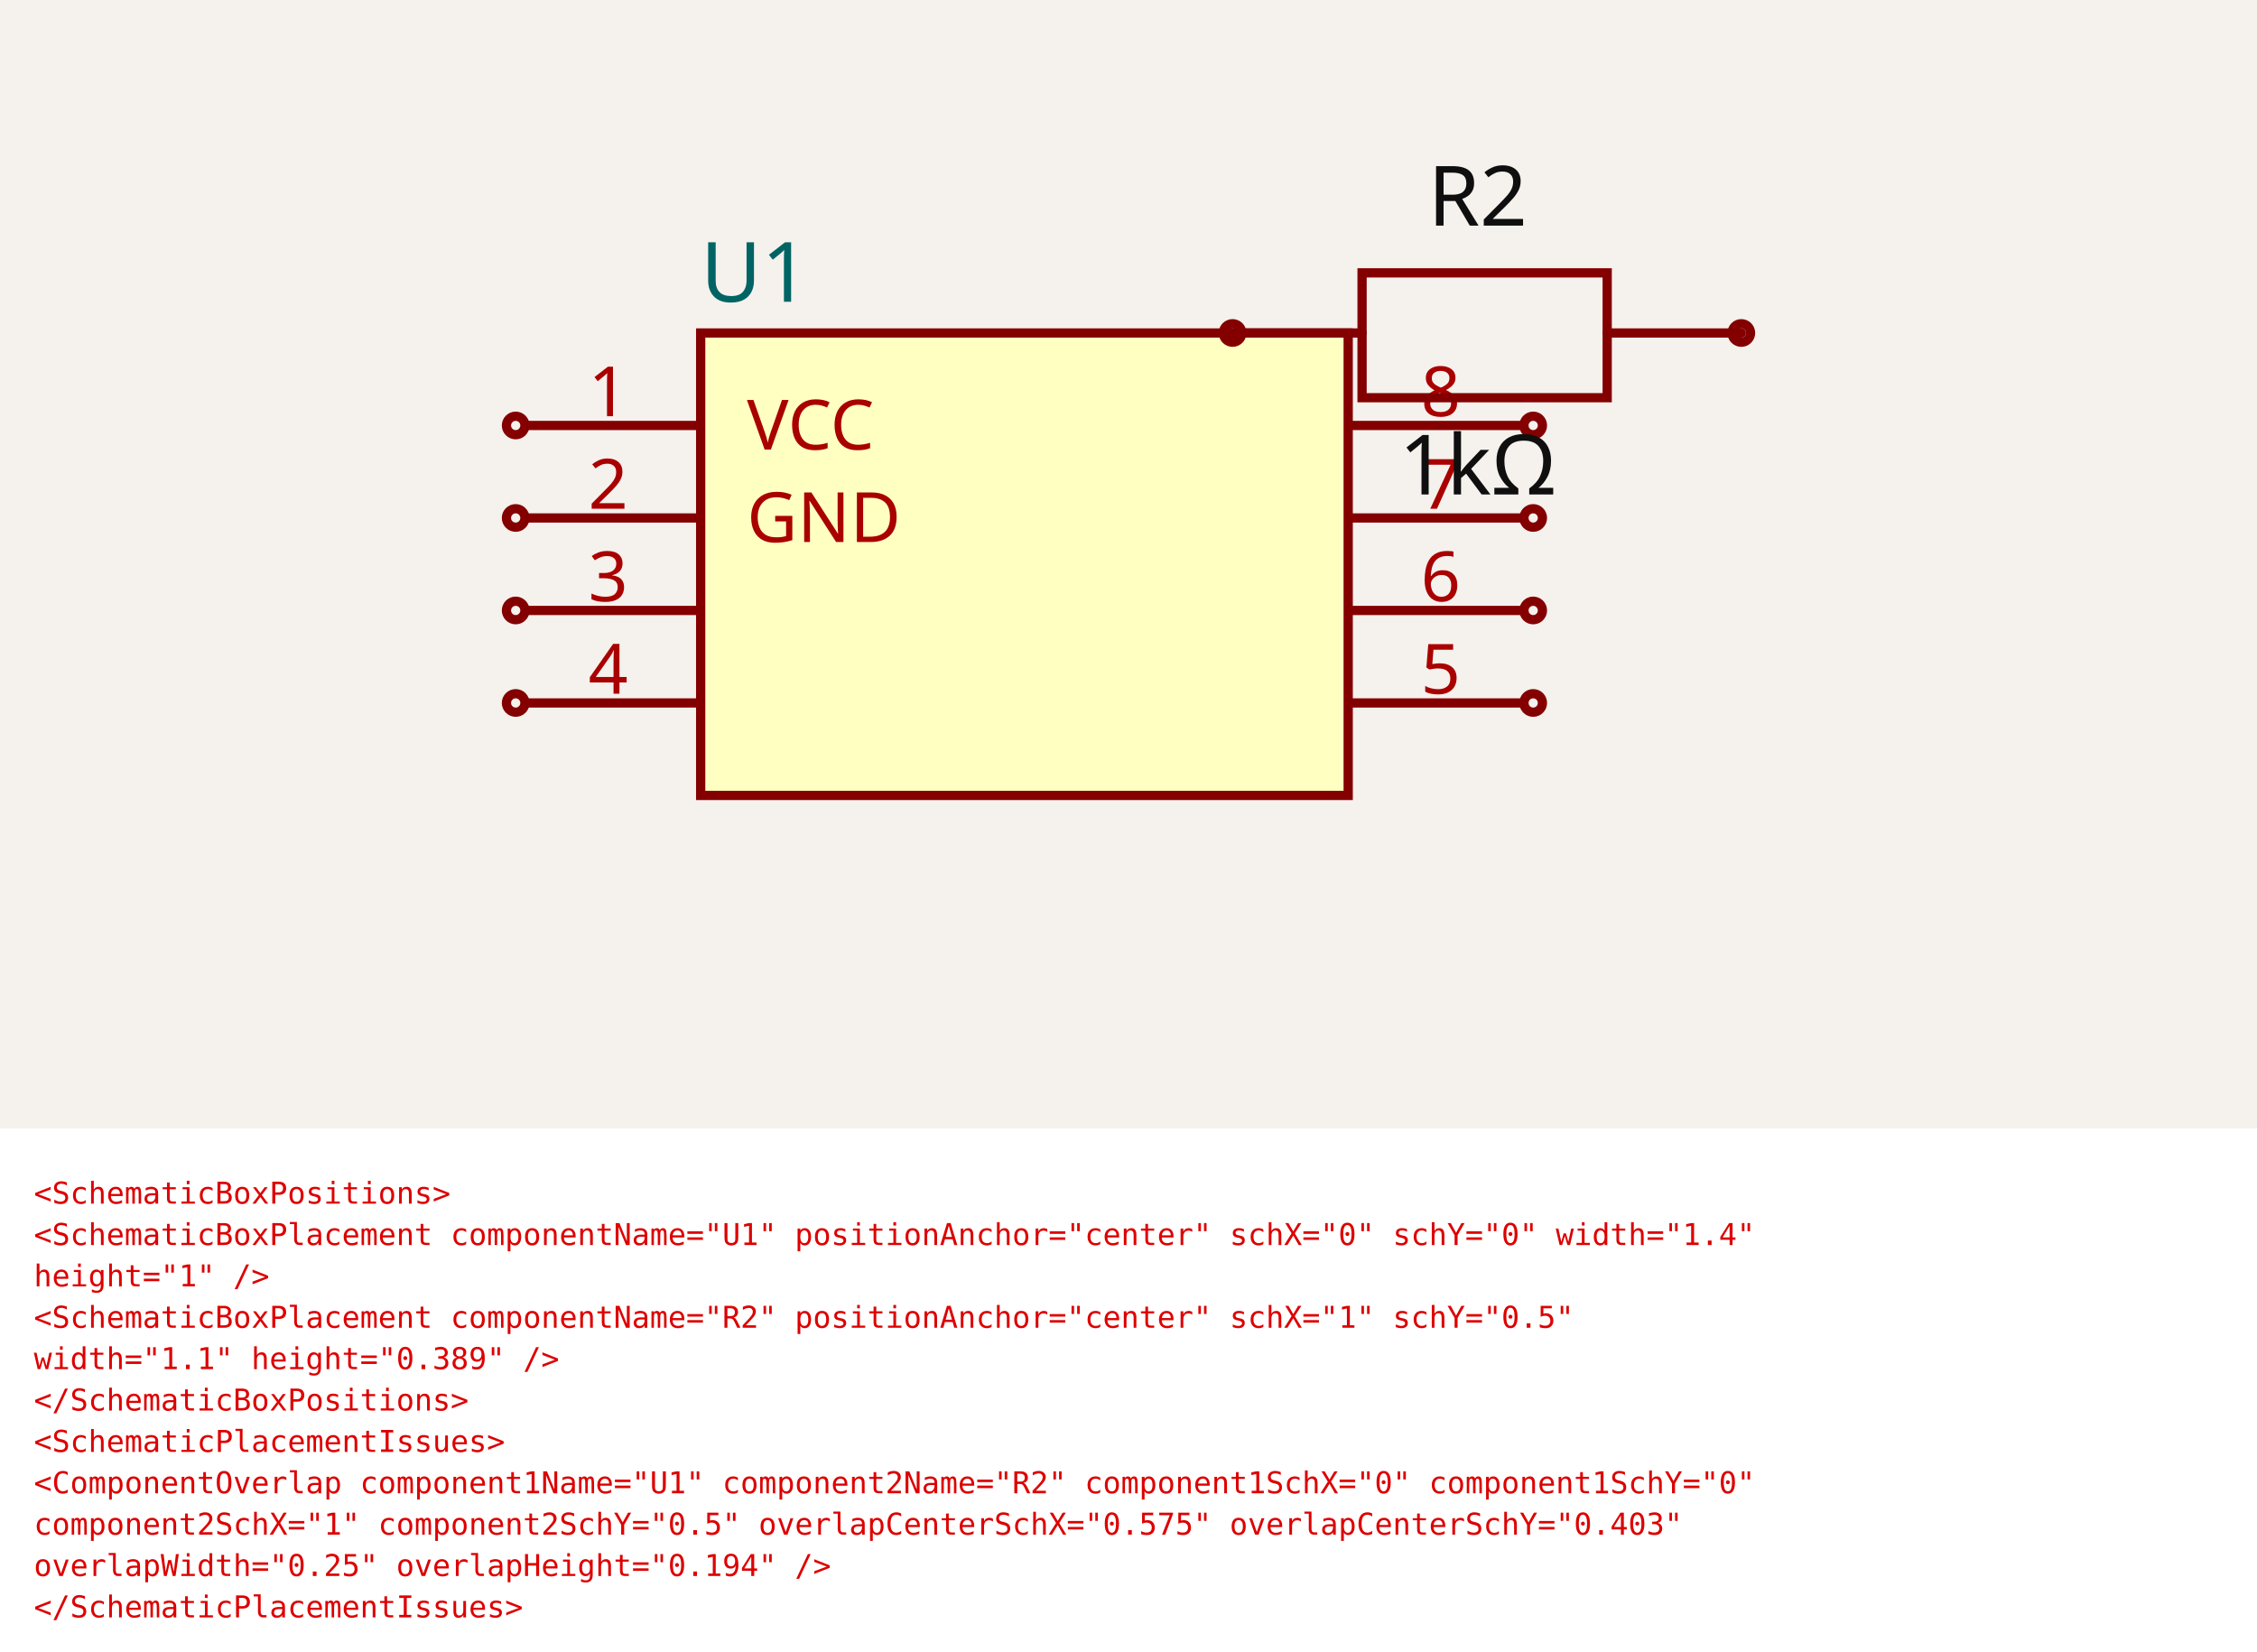
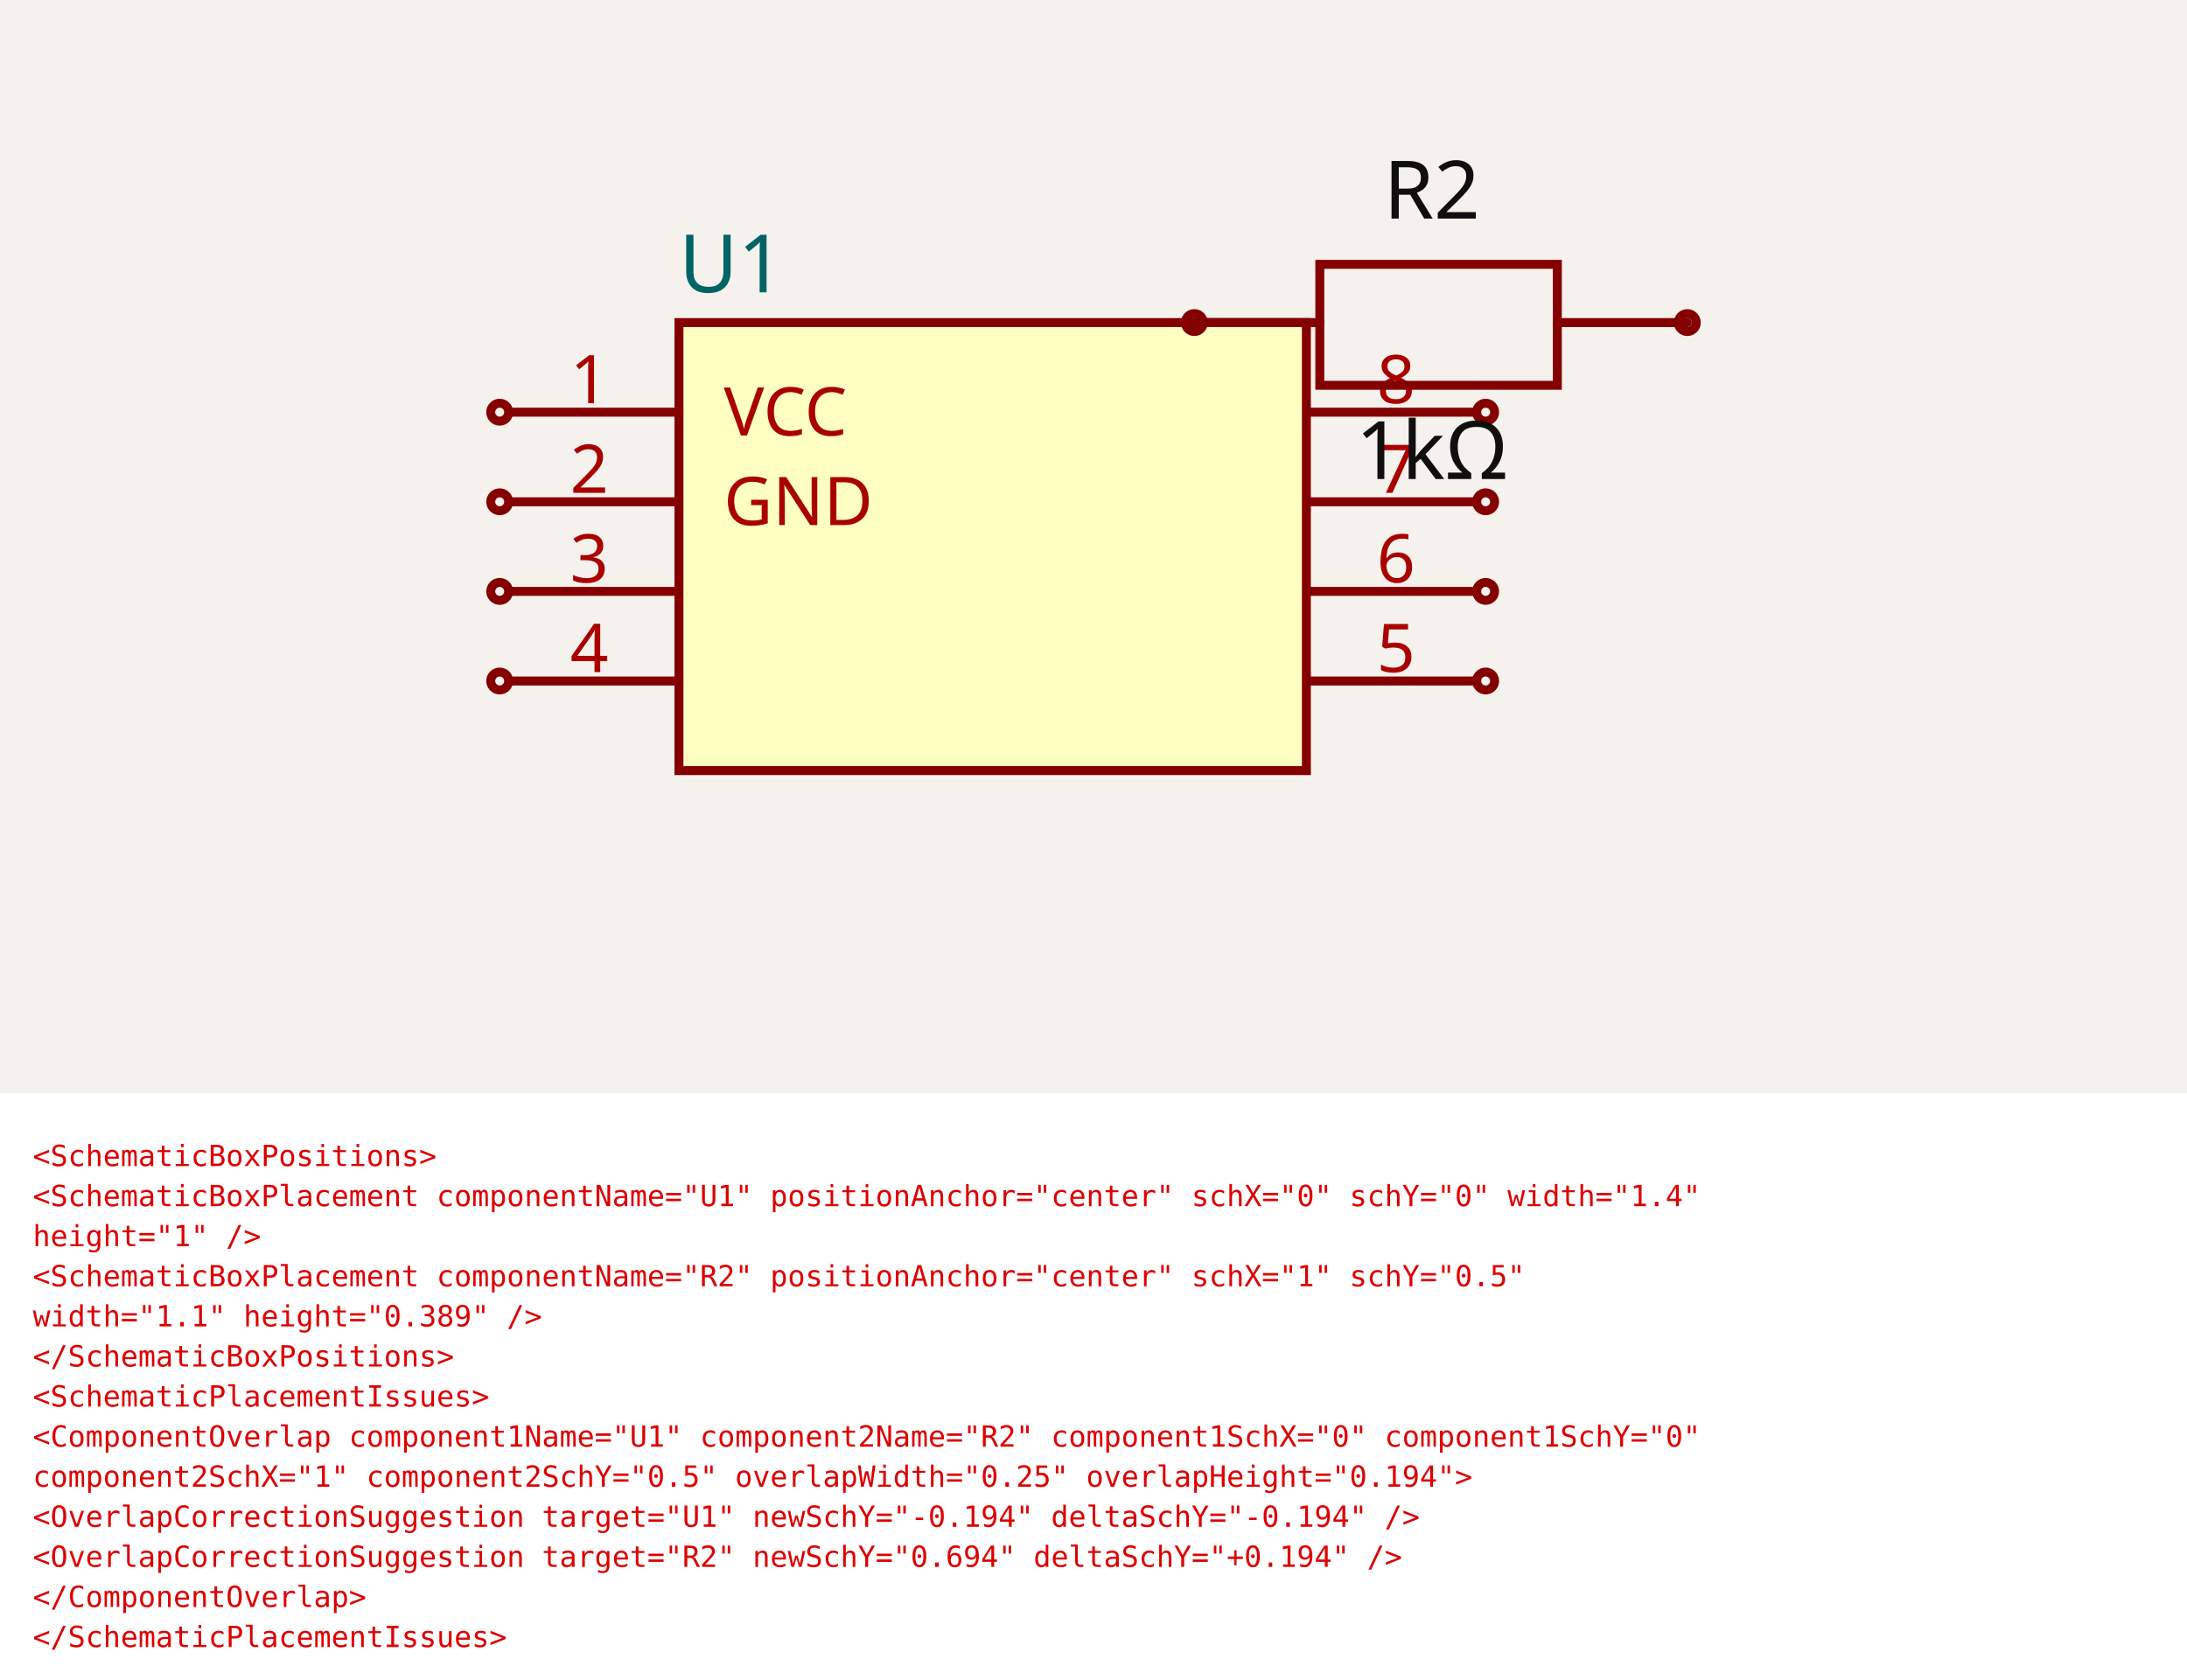
- <svg xmlns="http://www.w3.org/2000/svg" width="1200" height="878" viewBox="0 0 1200 878" role="img" aria-label="schematic analysis fixture">
+ <svg xmlns="http://www.w3.org/2000/svg" width="1200" height="922" viewBox="0 0 1200 922" role="img" aria-label="schematic analysis fixture">
  <g transform="translate(0, 0)">
    <style>
              .boundary { fill: rgb(245, 241, 237); }
              .schematic-boundary { fill: none; stroke: #fff; }
              .component { fill: none; stroke: rgb(132, 0, 0); }
              .chip { fill: rgb(255, 255, 194); stroke: rgb(132, 0, 0); }
              .component-pin { fill: none; stroke: rgb(132, 0, 0); }
              /* Basic per-trace hover fallback */
              .trace:hover {
                filter: invert(1);
              }
              .trace:hover .trace-crossing-outline {
                opacity: 0;
              }
              .trace:hover .trace-junction {
                filter: invert(1);
              }
              /* Net-hover highlighting: when a trace or its overlays are hovered,
                 invert color for all traces (base + overlays) sharing the same
                 subcircuit connectivity key. Also hide crossing outline during hover. */
              
              .text { font-family: sans-serif; fill: rgb(0, 150, 0); }
              .pin-number { fill: rgb(169, 0, 0); }
              .port-label { fill: rgb(0, 100, 100); }
              .component-name { fill: rgb(0, 100, 100); }
            </style>
    <rect class="boundary" x="0" y="0" width="1200" height="600" />
    <g data-circuit-json-type="schematic_component" data-schematic-component-id="schematic_component_0">
      <rect class="component chip" x="372.541" y="177.049" width="344.262" height="245.902" stroke-width="4.918px" fill="rgb(255, 255, 194)" stroke="rgb(132, 0, 0)" />
      <rect class="component-overlay" x="372.541" y="177.049" width="344.262" height="245.902" fill="transparent" />
      <text x="372.541" y="454.918" fill="#006464" text-anchor="start" dominant-baseline="middle" font-family="sans-serif" font-size="44.262px" transform="rotate(0, 372.541, 454.918)" />
      <text x="372.541" y="145.082" fill="#006464" text-anchor="start" dominant-baseline="middle" font-family="sans-serif" font-size="44.262px" transform="rotate(0, 372.541, 145.082)">U1</text>
      <line class="component-pin" x1="372.541" y1="226.23" x2="279.098" y2="226.23" stroke-width="4.918px" />
      <g data-schematic-port-id="source_port_0">
        <circle class="component-pin" cx="274.18" cy="226.23" r="4.918" stroke-width="4.918px" />
        <rect x="269.262" y="221.311" width="9.836" height="9.836" opacity="0" />
      </g>
      <text class="pin-number" x="323.361" y="221.311" style="font-family: sans-serif;" fill="rgb(169, 0, 0)" text-anchor="middle" dominant-baseline="auto" font-size="36.885px" transform="">1</text>
      <text class="pin-number" x="397.131" y="226.23" style="font-family: sans-serif;" fill="rgb(169, 0, 0)" text-anchor="start" dominant-baseline="middle" font-size="36.885px" transform="">VCC</text>
      <line class="component-pin" x1="372.541" y1="275.41" x2="279.098" y2="275.41" stroke-width="4.918px" />
      <g data-schematic-port-id="source_port_1">
        <circle class="component-pin" cx="274.18" cy="275.41" r="4.918" stroke-width="4.918px" />
        <rect x="269.262" y="270.492" width="9.836" height="9.836" opacity="0" />
      </g>
      <text class="pin-number" x="323.361" y="270.492" style="font-family: sans-serif;" fill="rgb(169, 0, 0)" text-anchor="middle" dominant-baseline="auto" font-size="36.885px" transform="">2</text>
      <text class="pin-number" x="397.131" y="275.41" style="font-family: sans-serif;" fill="rgb(169, 0, 0)" text-anchor="start" dominant-baseline="middle" font-size="36.885px" transform="">GND</text>
      <line class="component-pin" x1="372.541" y1="324.59" x2="279.098" y2="324.59" stroke-width="4.918px" />
      <g data-schematic-port-id="source_port_2">
        <circle class="component-pin" cx="274.18" cy="324.59" r="4.918" stroke-width="4.918px" />
        <rect x="269.262" y="319.672" width="9.836" height="9.836" opacity="0" />
      </g>
      <text class="pin-number" x="323.361" y="319.672" style="font-family: sans-serif;" fill="rgb(169, 0, 0)" text-anchor="middle" dominant-baseline="auto" font-size="36.885px" transform="">3</text>
      <line class="component-pin" x1="372.541" y1="373.77" x2="279.098" y2="373.77" stroke-width="4.918px" />
      <g data-schematic-port-id="source_port_3">
        <circle class="component-pin" cx="274.18" cy="373.77" r="4.918" stroke-width="4.918px" />
        <rect x="269.262" y="368.852" width="9.836" height="9.836" opacity="0" />
      </g>
      <text class="pin-number" x="323.361" y="368.852" style="font-family: sans-serif;" fill="rgb(169, 0, 0)" text-anchor="middle" dominant-baseline="auto" font-size="36.885px" transform="">4</text>
      <line class="component-pin" x1="716.803" y1="373.77" x2="810.246" y2="373.77" stroke-width="4.918px" />
      <g data-schematic-port-id="source_port_4">
        <circle class="component-pin" cx="815.164" cy="373.77" r="4.918" stroke-width="4.918px" />
        <rect x="810.246" y="368.852" width="9.836" height="9.836" opacity="0" />
      </g>
      <text class="pin-number" x="765.984" y="368.852" style="font-family: sans-serif;" fill="rgb(169, 0, 0)" text-anchor="middle" dominant-baseline="auto" font-size="36.885px" transform="">5</text>
      <line class="component-pin" x1="716.803" y1="324.59" x2="810.246" y2="324.59" stroke-width="4.918px" />
      <g data-schematic-port-id="source_port_5">
        <circle class="component-pin" cx="815.164" cy="324.59" r="4.918" stroke-width="4.918px" />
        <rect x="810.246" y="319.672" width="9.836" height="9.836" opacity="0" />
      </g>
      <text class="pin-number" x="765.984" y="319.672" style="font-family: sans-serif;" fill="rgb(169, 0, 0)" text-anchor="middle" dominant-baseline="auto" font-size="36.885px" transform="">6</text>
      <line class="component-pin" x1="716.803" y1="275.41" x2="810.246" y2="275.41" stroke-width="4.918px" />
      <g data-schematic-port-id="source_port_6">
        <circle class="component-pin" cx="815.164" cy="275.41" r="4.918" stroke-width="4.918px" />
        <rect x="810.246" y="270.492" width="9.836" height="9.836" opacity="0" />
      </g>
      <text class="pin-number" x="765.984" y="270.492" style="font-family: sans-serif;" fill="rgb(169, 0, 0)" text-anchor="middle" dominant-baseline="auto" font-size="36.885px" transform="">7</text>
      <line class="component-pin" x1="716.803" y1="226.23" x2="810.246" y2="226.23" stroke-width="4.918px" />
      <g data-schematic-port-id="source_port_7">
        <circle class="component-pin" cx="815.164" cy="226.23" r="4.918" stroke-width="4.918px" />
        <rect x="810.246" y="221.311" width="9.836" height="9.836" opacity="0" />
      </g>
      <text class="pin-number" x="765.984" y="221.311" style="font-family: sans-serif;" fill="rgb(169, 0, 0)" text-anchor="middle" dominant-baseline="auto" font-size="36.885px" transform="">8</text>
    </g>
    <g data-circuit-json-type="schematic_component" data-schematic-component-id="schematic_component_1">
      <rect class="component-overlay" x="655.328" y="145.082" width="270.492" height="66.393" fill="transparent" />
      <path d="M 655.328 177.049 L 724.18 177.049" stroke="rgb(132, 0, 0)" fill="none" stroke-width="4.918px" stroke-linecap="round" />
      <path d="M 854.508 177.049 L 925.82 177.049" stroke="rgb(132, 0, 0)" fill="none" stroke-width="4.918px" stroke-linecap="round" />
      <path d="M 790.574 145.082 L 854.508 145.082 L 854.508 211.475 L 724.18 211.475 L 724.18 145.082 L 790.574 145.082" stroke="rgb(132, 0, 0)" fill="none" stroke-width="4.918px" stroke-linecap="round" />
      <text x="785.656" y="132.921" stroke="rgb(245, 241, 237)" stroke-width="4.918px" paint-order="stroke" fill="rgb(15, 15, 15)" font-family="sans-serif" text-anchor="middle" dominant-baseline="ideographic" font-size="44.262px">R2</text>
      <text x="785.656" y="228.555" fill="rgb(15, 15, 15)" font-family="sans-serif" text-anchor="middle" dominant-baseline="hanging" font-size="44.262px">1kΩ</text>
      <circle cx="655.328" cy="177.049" r="4.918px" stroke-width="4.918px" fill="none" stroke="rgb(132, 0, 0)" />
      <circle cx="925.82" cy="177.049" r="4.918px" stroke-width="4.918px" fill="none" stroke="rgb(132, 0, 0)" />
    </g>
    <g class="schematic-port-hover" data-schematic-port-id="source_port_0">
      <circle cx="274.18" cy="226.23" r="9.836" fill="red" opacity="0" />
    </g>
    <g class="schematic-port-hover" data-schematic-port-id="source_port_1">
      <circle cx="274.18" cy="275.41" r="9.836" fill="red" opacity="0" />
    </g>
    <g class="schematic-port-hover" data-schematic-port-id="source_port_2">
      <circle cx="274.18" cy="324.59" r="9.836" fill="red" opacity="0" />
    </g>
    <g class="schematic-port-hover" data-schematic-port-id="source_port_3">
      <circle cx="274.18" cy="373.77" r="9.836" fill="red" opacity="0" />
    </g>
    <g class="schematic-port-hover" data-schematic-port-id="source_port_4">
      <circle cx="815.164" cy="373.77" r="9.836" fill="red" opacity="0" />
    </g>
    <g class="schematic-port-hover" data-schematic-port-id="source_port_5">
      <circle cx="815.164" cy="324.59" r="9.836" fill="red" opacity="0" />
    </g>
    <g class="schematic-port-hover" data-schematic-port-id="source_port_6">
      <circle cx="815.164" cy="275.41" r="9.836" fill="red" opacity="0" />
    </g>
    <g class="schematic-port-hover" data-schematic-port-id="source_port_7">
      <circle cx="815.164" cy="226.23" r="9.836" fill="red" opacity="0" />
    </g>
    <g class="schematic-port-hover" data-schematic-port-id="source_port_8">
      <circle cx="655.328" cy="177.049" r="9.836" fill="red" opacity="0" />
    </g>
    <g class="schematic-port-hover" data-schematic-port-id="source_port_9">
      <circle cx="925.82" cy="177.049" r="9.836" fill="red" opacity="0" />
    </g>
  </g>
  <g transform="translate(0, 600) scale(1, 1) translate(0, 0)">
    <rect width="100%" height="100%" fill="#fff" />
    <text x="18" y="40" fill="#d00" font-family="Menlo, Consolas, monospace" font-size="16">
      <tspan x="18" dy="0">&lt;SchematicBoxPositions&gt;</tspan>
      <tspan x="18" dy="22">&lt;SchematicBoxPlacement componentName="U1" positionAnchor="center" schX="0" schY="0" width="1.4"</tspan>
      <tspan x="18" dy="22">  height="1" /&gt;</tspan>
      <tspan x="18" dy="22">&lt;SchematicBoxPlacement componentName="R2" positionAnchor="center" schX="1" schY="0.5"</tspan>
      <tspan x="18" dy="22">  width="1.1" height="0.389" /&gt;</tspan>
      <tspan x="18" dy="22">&lt;/SchematicBoxPositions&gt;</tspan>
      <tspan x="18" dy="22">&lt;SchematicPlacementIssues&gt;</tspan>
      <tspan x="18" dy="22">&lt;ComponentOverlap component1Name="U1" component2Name="R2" component1SchX="0" component1SchY="0"</tspan>
-       <tspan x="18" dy="22">  component2SchX="1" component2SchY="0.5" overlapCenterSchX="0.575" overlapCenterSchY="0.403"</tspan>
-       <tspan x="18" dy="22">  overlapWidth="0.25" overlapHeight="0.194" /&gt;</tspan>
+       <tspan x="18" dy="22">  component2SchX="1" component2SchY="0.5" overlapWidth="0.25" overlapHeight="0.194"&gt;</tspan>
+       <tspan x="18" dy="22">&lt;OverlapCorrectionSuggestion target="U1" newSchY="-0.194" deltaSchY="-0.194" /&gt;</tspan>
+       <tspan x="18" dy="22">&lt;OverlapCorrectionSuggestion target="R2" newSchY="0.694" deltaSchY="+0.194" /&gt;</tspan>
+       <tspan x="18" dy="22">&lt;/ComponentOverlap&gt;</tspan>
      <tspan x="18" dy="22">&lt;/SchematicPlacementIssues&gt;</tspan>
    </text>
  </g>
</svg>
